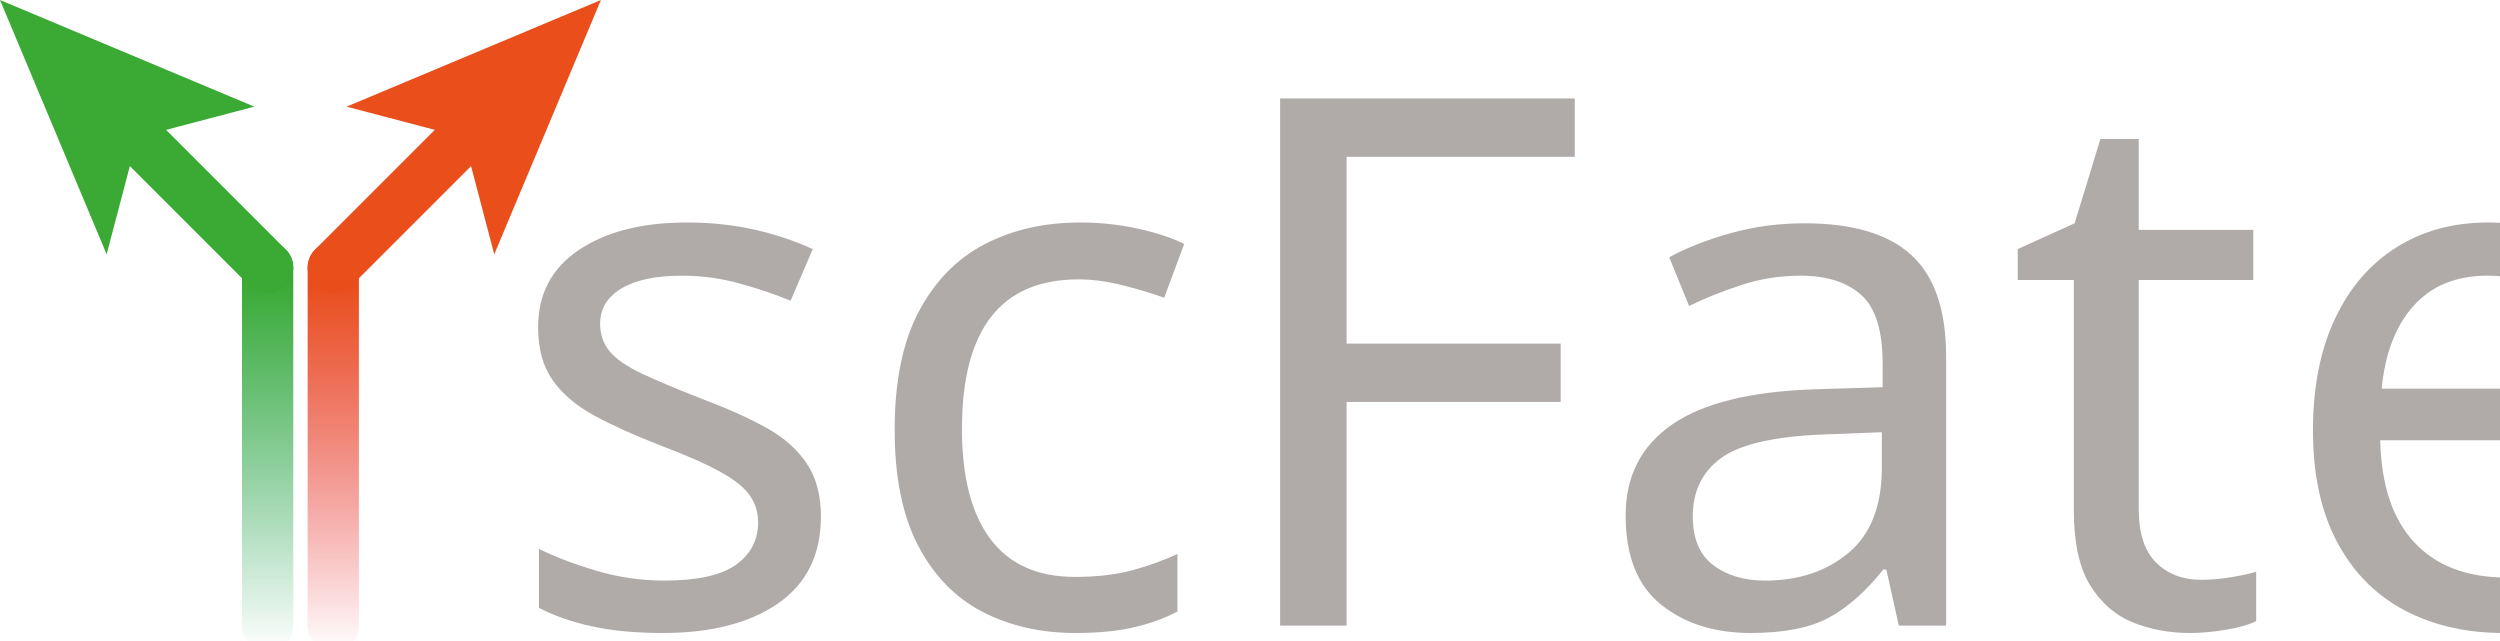
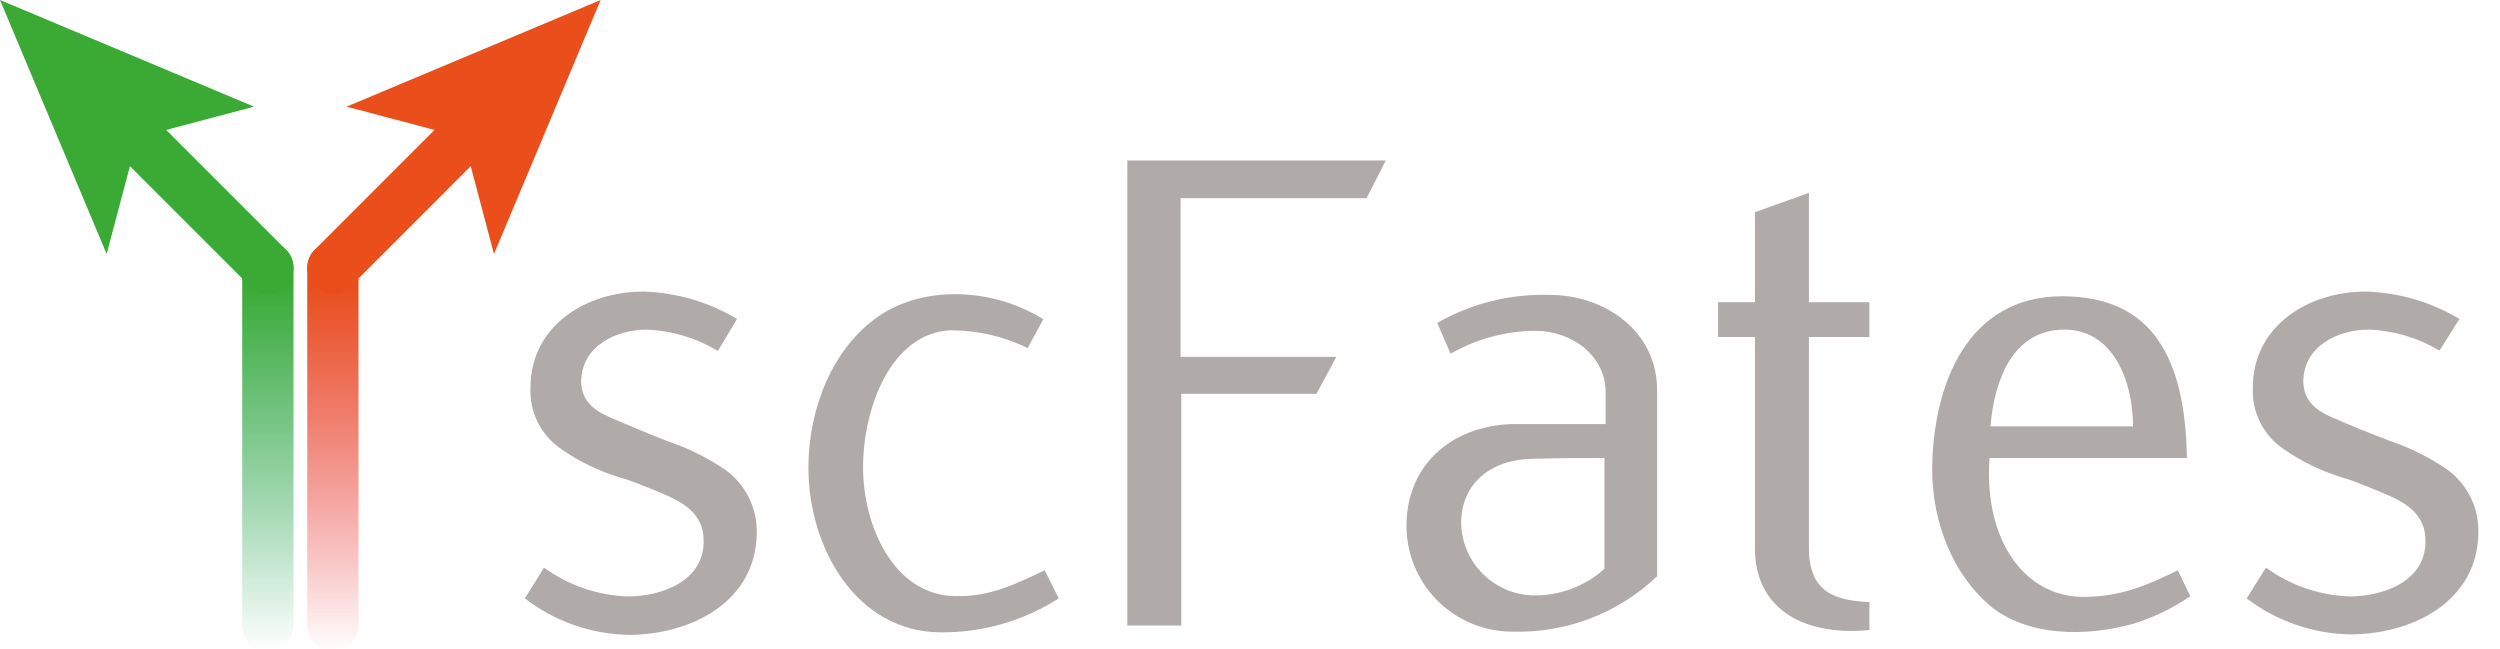
- <svg xmlns="http://www.w3.org/2000/svg" version="1.1" id="Calque_1" x="0px" y="0px" viewBox="0 0 243.8 62.5" style="enable-background:new 0 0 243.8 62.5;" xml:space="preserve">
-   <style type="text/css">
- 	.st0{fill:none;stroke:#3AAA35;stroke-width:5;stroke-linecap:round;stroke-miterlimit:10;}
- 	.st1{fill:#3AAA35;}
- 	.st2{fill:none;stroke:#E94E1B;stroke-width:5;stroke-linecap:round;stroke-miterlimit:10;}
- 	.st3{fill:#E94E1B;}
- 	.st4{fill:#B0AAA9;}
- 	.st5{font-family:'Flux';}
- 	.st6{font-size:72px;}
- 	.st7{fill:none;stroke:url(#SVGID_1_);stroke-width:5;stroke-linecap:round;stroke-miterlimit:10;}
- 	.st8{fill:none;stroke:url(#SVGID_2_);stroke-width:5;stroke-linecap:round;stroke-miterlimit:10;}
- </style>
-   <g>
-     <g>
-       <line class="st0" x1="26.1" y1="26.1" x2="12.5" y2="12.5" />
-       <g>
-         <polygon class="st1" points="0,0 24.8,10.4 13.4,13.4 10.4,24.8    " />
-       </g>
-     </g>
-   </g>
-   <g>
-     <g>
-       <line class="st2" x1="32.5" y1="26.1" x2="46.1" y2="12.5" />
-       <g>
-         <polygon class="st3" points="58.6,0 48.2,24.8 45.2,13.4 33.8,10.4    " />
-       </g>
-     </g>
-   </g>
-   <g>
-     <text transform="matrix(1 0 0 1 48.8058 61.0096)" class="st4 st5 st6">scFates</text>
-   </g>
-   <linearGradient id="SVGID_1_" gradientUnits="userSpaceOnUse" x1="32.5" y1="16.39" x2="32.5" y2="56.29" gradientTransform="matrix(1 0 0 -1 0 79.89)">
-     <stop offset="6.230033e-08" style="stop-color:#E30613;stop-opacity:0" />
-     <stop offset="0.9" style="stop-color:#E94E1B" />
-   </linearGradient>
-   <line class="st7" x1="32.5" y1="61" x2="32.5" y2="26.1" />
-   <linearGradient id="SVGID_2_" gradientUnits="userSpaceOnUse" x1="26.1" y1="16.39" x2="26.1" y2="56.29" gradientTransform="matrix(1 0 0 -1 0 79.89)">
-     <stop offset="0" style="stop-color:#009640;stop-opacity:0" />
-     <stop offset="0.9" style="stop-color:#3AAA35" />
-   </linearGradient>
-   <line class="st8" x1="26.1" y1="61" x2="26.1" y2="26.1" />
+ <svg xmlns="http://www.w3.org/2000/svg" id="Calque_1" data-name="Calque 1" viewBox="0 0 243.78 63.25">
+   <defs>
+     <style>.cls-1,.cls-3,.cls-6,.cls-7{fill:none;stroke-linecap:round;stroke-miterlimit:10;stroke-width:5px;}.cls-1{stroke:#3aaa35;}.cls-2{fill:#3aaa35;}.cls-3{stroke:#e94e1b;}.cls-4{fill:#e94e1b;}.cls-5{fill:#b0aaa9;}.cls-6{stroke:url(#Dégradé_sans_nom_42);}.cls-7{stroke:url(#Dégradé_sans_nom_41);}</style>
+     <linearGradient id="Dégradé_sans_nom_42" x1="32.46" y1="63.51" x2="32.46" y2="23.62" gradientUnits="userSpaceOnUse">
+       <stop offset="0" stop-color="#e30613" stop-opacity="0" />
+       <stop offset="0.9" stop-color="#e94e1b" />
+     </linearGradient>
+     <linearGradient id="Dégradé_sans_nom_41" x1="26.12" y1="63.51" x2="26.12" y2="23.62" gradientUnits="userSpaceOnUse">
+       <stop offset="0" stop-color="#009640" stop-opacity="0" />
+       <stop offset="0.9" stop-color="#3aaa35" />
+     </linearGradient>
+   </defs>
+   <line class="cls-1" x1="26.12" y1="26.12" x2="12.48" y2="12.48" />
+   <polygon class="cls-2" points="0 0 24.77 10.4 13.41 13.41 10.4 24.77 0 0" />
+   <line class="cls-3" x1="32.46" y1="26.12" x2="46.09" y2="12.48" />
+   <polygon class="cls-4" points="58.57 0 48.17 24.77 45.16 13.41 33.8 10.4 58.57 0" />
+   <path class="cls-5" d="M51.18,58.35l1.87-3a14.73,14.73,0,0,0,8.14,2.81c3.46,0,7.56-1.58,7.42-5.55-.07-3.09-2.88-4-5.26-5-.93-.36-1.94-.8-3-1.08a20.22,20.22,0,0,1-5.62-2.74,6.82,6.82,0,0,1-3-6c0-6,5.4-9.36,11-9.36a18.88,18.88,0,0,1,9.14,2.67L70,34.22a14.52,14.52,0,0,0-6.92-2.08c-3,0-6.33,1.58-6.41,5,0,1.8,1.08,2.81,2.74,3.53s3.74,1.59,5.76,2.38a22.57,22.57,0,0,1,5.62,2.81,7.37,7.37,0,0,1,3,6.12c-.07,6.77-6.48,9.93-12.53,9.93A17.16,17.16,0,0,1,51.18,58.35Z" />
+   <path class="cls-5" d="M78.83,45.6c0-5.9,2.45-11.74,6.84-14.76s11.09-2.81,16.06.29l-1.52,2.81a17,17,0,0,0-7.56-1.73c-5.68.28-8.49,7.41-8.49,13.39,0,5.69,3,12.46,9,12.53,3.38.07,5.83-1.15,8.71-2.52l1.37,2.74a21,21,0,0,1-11.59,3.31C83.58,61.59,78.83,53.52,78.83,45.6Z" />
+   <path class="cls-5" d="M135.13,15.65l-1.87,3.67H115.12V34.8h15.19l-1.94,3.6H115.19V61h-5.26V15.65Z" />
+   <path class="cls-5" d="M147.37,61.59a10.31,10.31,0,0,1-10.22-10.45C137.22,45,142,41.28,148,41.35h8.57V38.26c0-3.6-3.31-6-6.84-6a16.79,16.79,0,0,0-8.28,2.23l-1.3-3a20.72,20.72,0,0,1,11-2.73c5.25,0,10.44,3.46,10.44,9.29V56.19A19.62,19.62,0,0,1,147.37,61.59Zm9.08-16.93c-1.66,0-4.32,0-6.92.08-4,0-7.05,2.3-7.05,6.26a7.19,7.19,0,0,0,7.2,7.06,10.13,10.13,0,0,0,6.77-2.59Z" />
+   <path class="cls-5" d="M167.53,32.86V29.47h3.6V20.69l5.26-1.88V29.47h5.9v3.39h-5.9V53.38c0,4.17,2.23,5.18,5.9,5.33v2.73c-7,.65-11.16-2.52-11.16-7.92V32.86Z" />
+   <path class="cls-5" d="M208.14,60.79c-4.53,1.3-10.44,1.37-14.18-1.8-3.46-3-5.55-7.92-5.55-13.25.07-8.28,3.46-16.85,12.68-16.85,8.78,0,12,6,12.16,15.77H194c-.58,8.21,3.6,13.76,9.5,13.54,3.6-.07,6.19-1.29,8.86-2.59l1.22,2.52A20.6,20.6,0,0,1,208.14,60.79ZM208,41.64c0-4.61-2-9.5-6.7-9.5-5,0-6.84,4.89-7.2,9.43h13.83Z" />
+   <path class="cls-5" d="M219.08,58.35l1.88-3a14.7,14.7,0,0,0,8.13,2.81c3.46,0,7.56-1.58,7.42-5.55-.07-3.09-2.88-4-5.26-5-.93-.36-1.94-.8-2.95-1.08a20.35,20.35,0,0,1-5.62-2.74,6.84,6.84,0,0,1-3-6c0-6,5.4-9.36,11-9.36a18.88,18.88,0,0,1,9.14,2.67l-1.94,3.09A14.52,14.52,0,0,0,231,32.14c-3,0-6.33,1.58-6.4,5,0,1.8,1.08,2.81,2.73,3.53S231,42.22,233.05,43a22.57,22.57,0,0,1,5.62,2.81,7.37,7.37,0,0,1,3,6.12c-.07,6.77-6.48,9.93-12.53,9.93A17.16,17.16,0,0,1,219.08,58.35Z" />
+   <line class="cls-6" x1="32.46" y1="61.01" x2="32.46" y2="26.12" />
+   <line class="cls-7" x1="26.12" y1="61.01" x2="26.12" y2="26.12" />
</svg>
